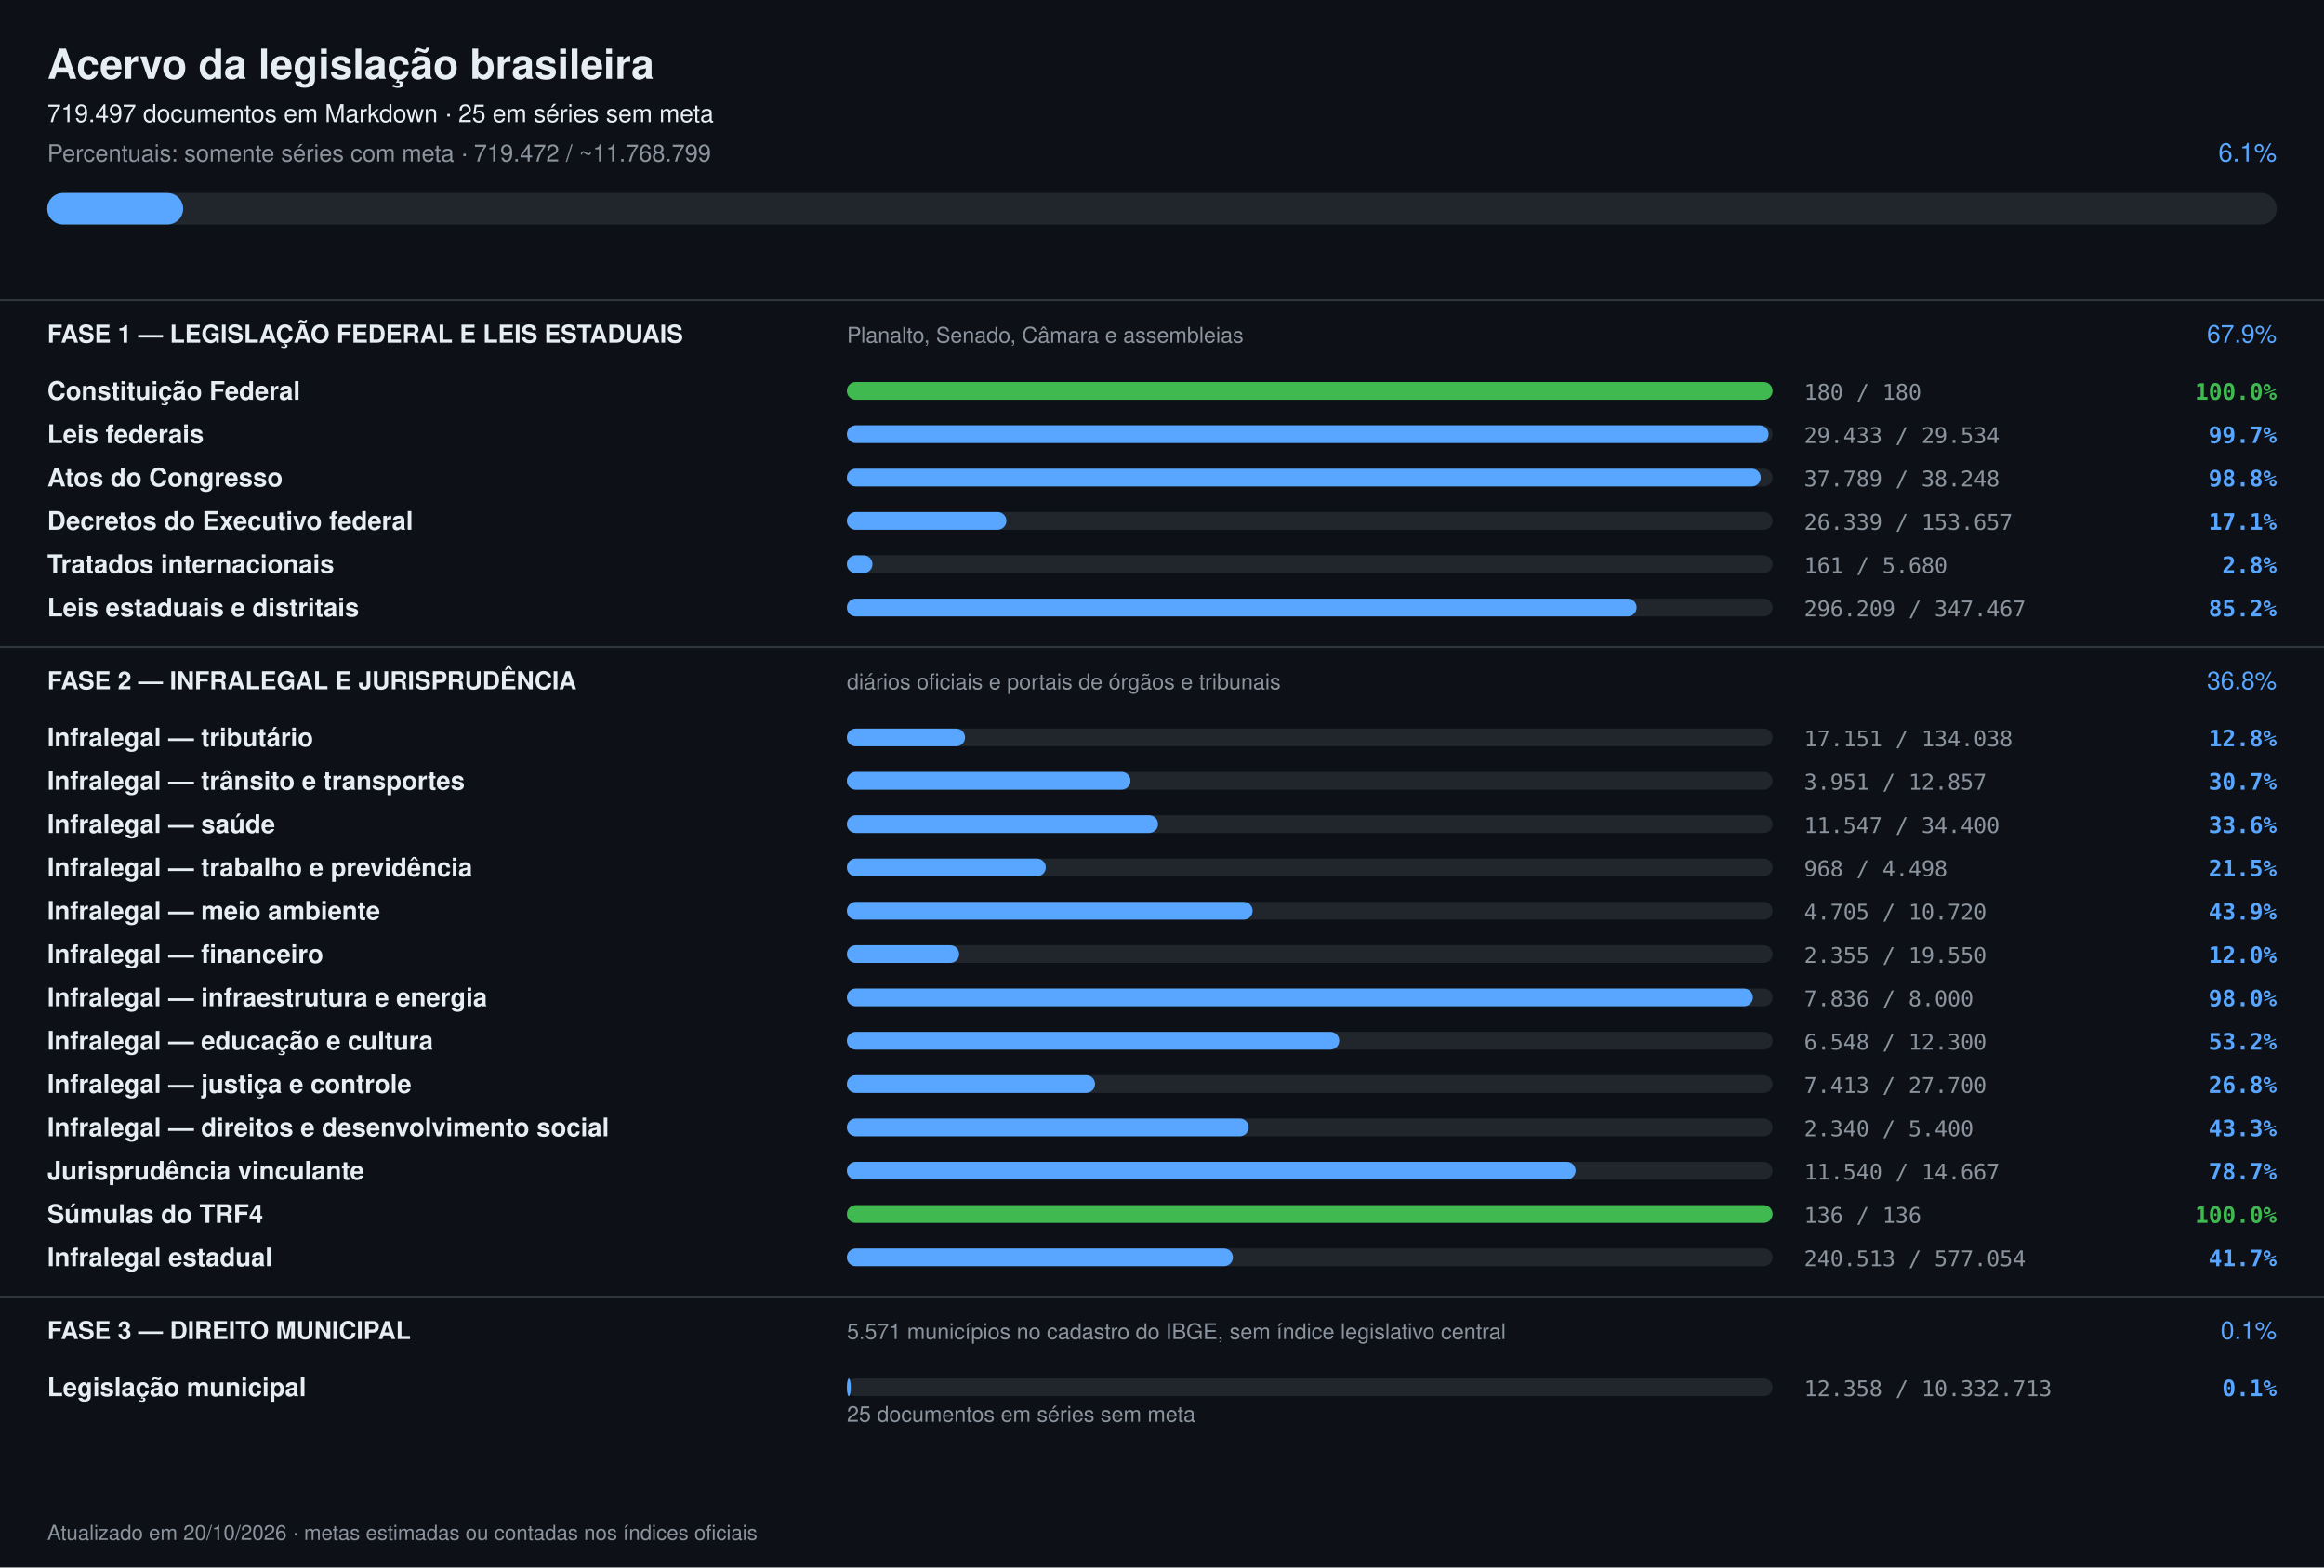
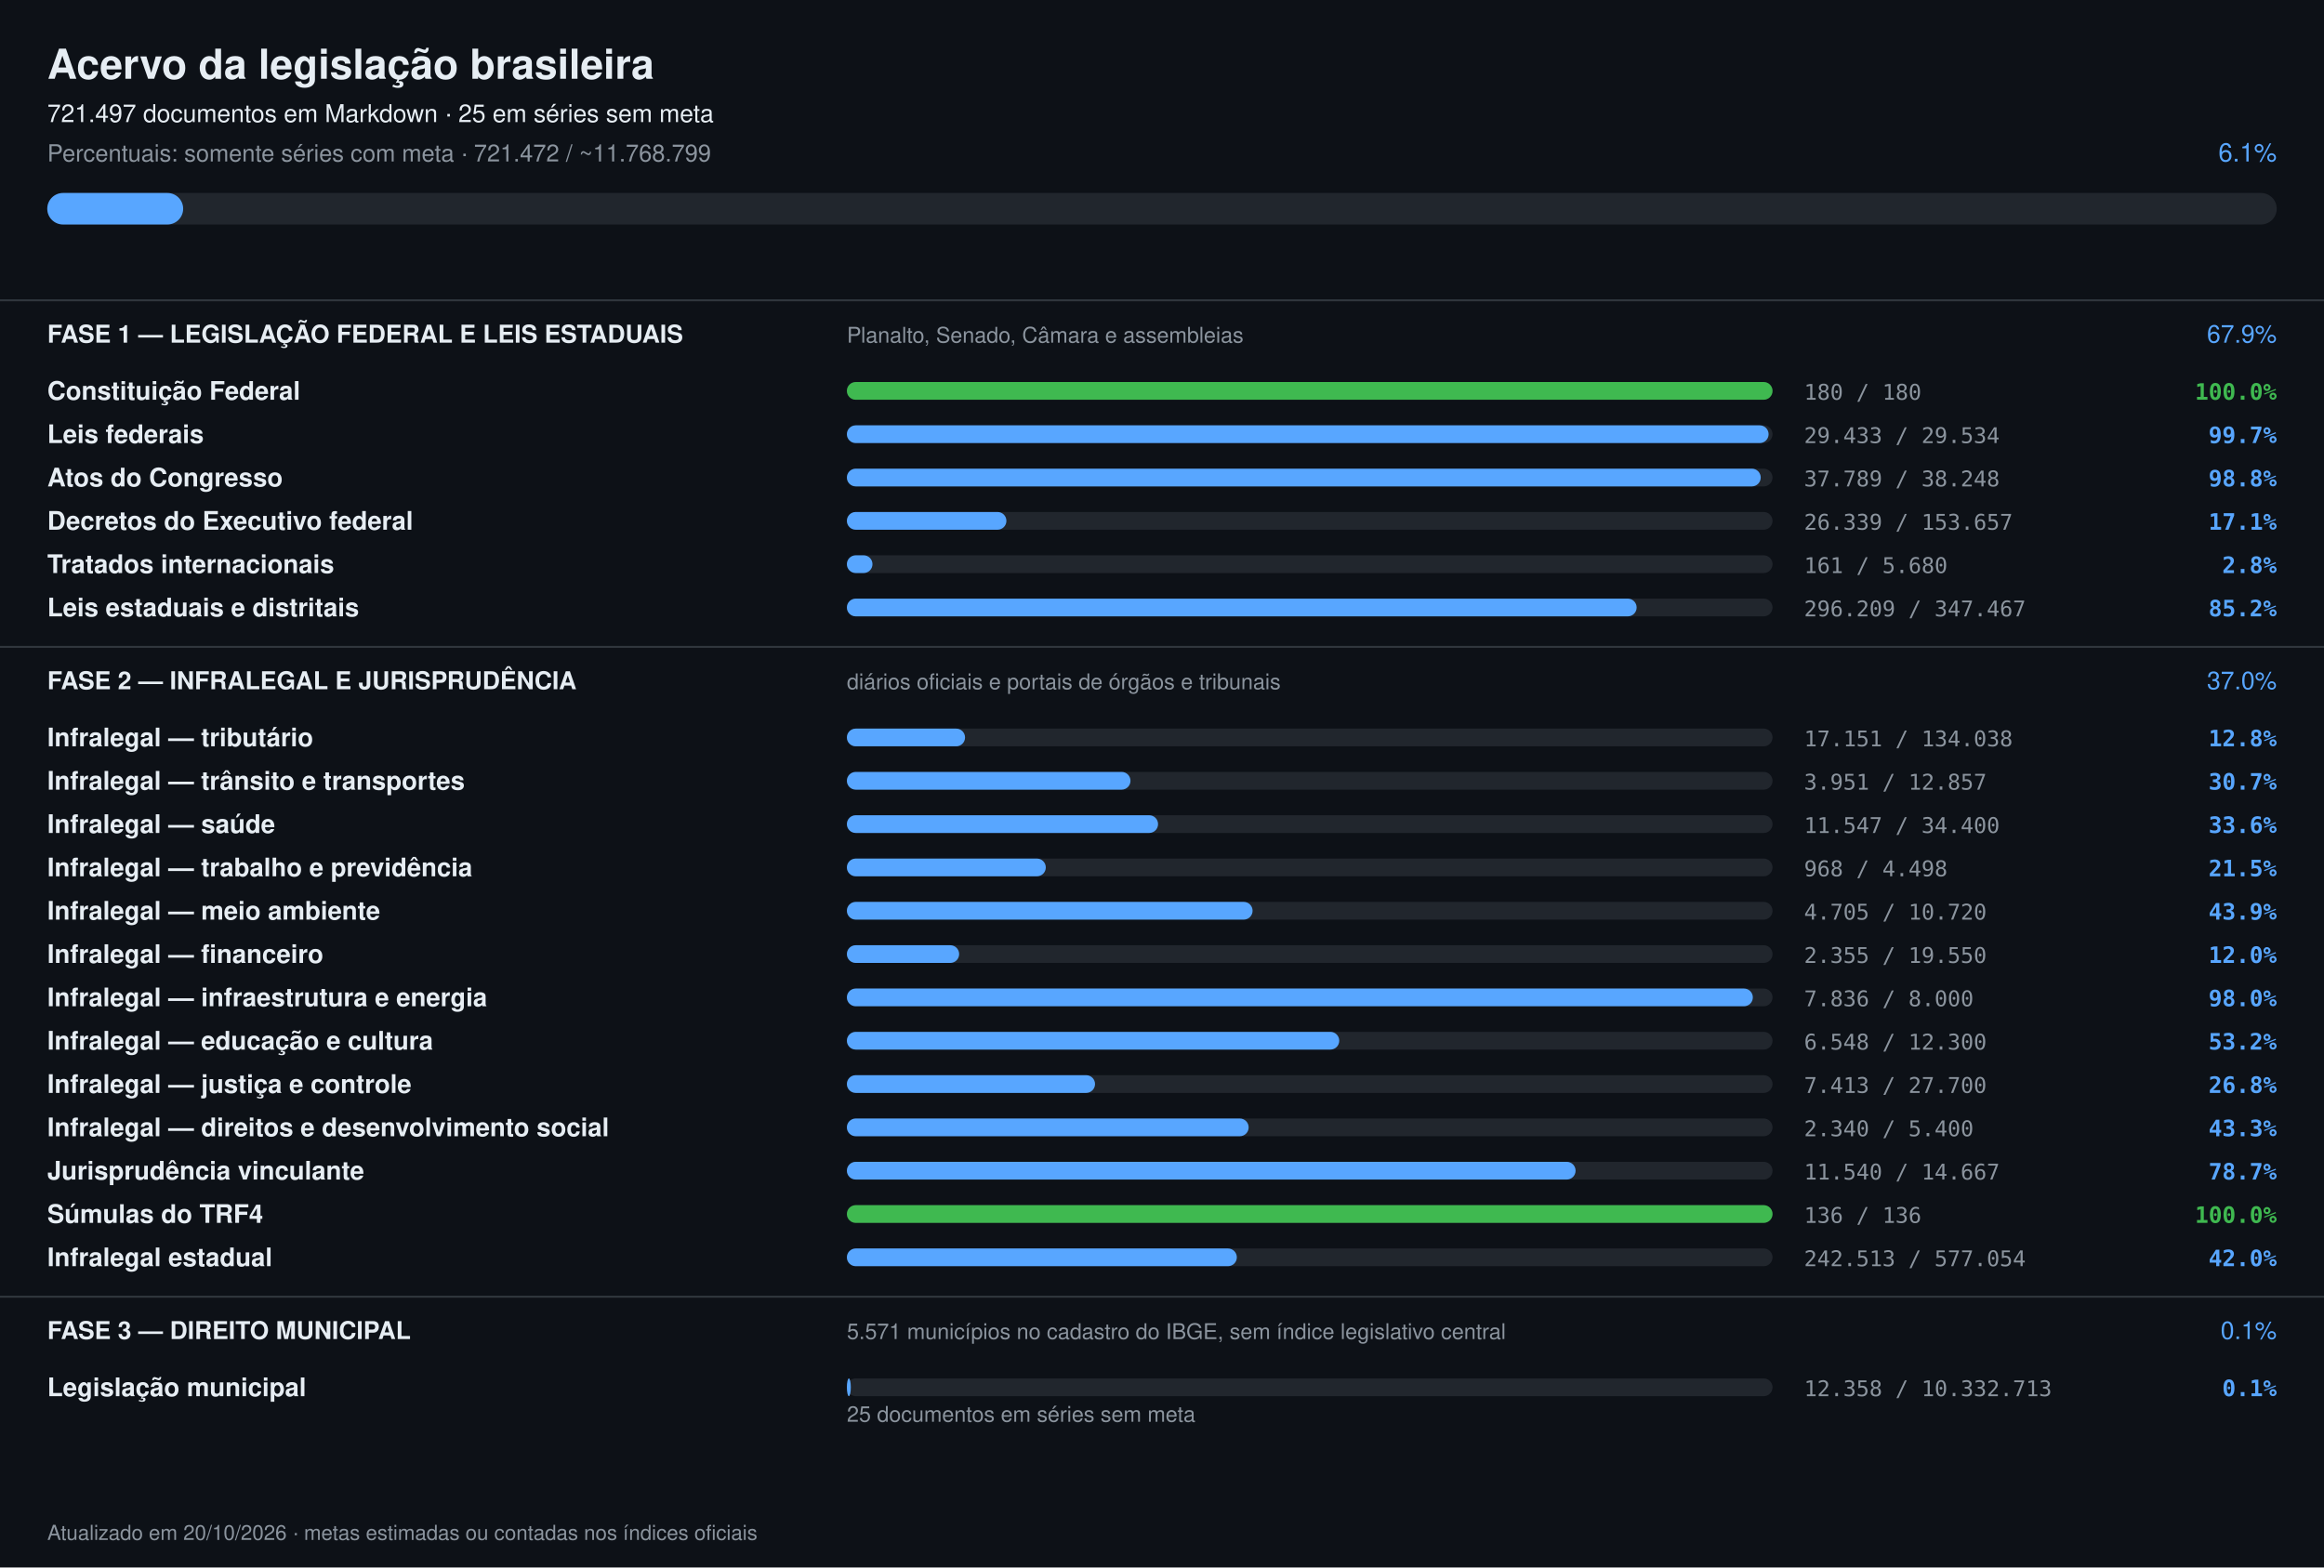
<svg xmlns="http://www.w3.org/2000/svg" width="1180" height="796" viewBox="0 0 1180 796" font-family="-apple-system,Segoe UI,Helvetica,Arial,sans-serif">
  <rect width="1180" height="796" fill="#0d1117" />
  <text x="24" y="40" font-size="21" font-weight="700" fill="#e6edf3">Acervo da legislação brasileira</text>
-   <text x="24" y="62" font-size="12.5" fill="#e6edf3">719.497 documentos em Markdown · 25 em séries sem meta</text>
-   <text x="24" y="82" font-size="12" fill="#8b949e">Percentuais: somente séries com meta · 719.472 / ~11.768.799</text>
+   <text x="24" y="62" font-size="12.5" fill="#e6edf3">721.497 documentos em Markdown · 25 em séries sem meta</text>
+   <text x="24" y="82" font-size="12" fill="#8b949e">Percentuais: somente séries com meta · 721.472 / ~11.768.799</text>
  <text x="1156" y="82" font-size="13" text-anchor="end" fill="#58a6ff">6.1%</text>
  <rect x="24" y="98" width="1132" height="16" rx="8" fill="#21262d" />
  <rect x="24" y="98" width="69" height="16" rx="8" fill="#58a6ff" />
  <rect x="0" y="152" width="1180" height="1" fill="#30363d" />
  <text x="24" y="174" font-size="12.5" font-weight="700" fill="#e6edf3">FASE 1 — LEGISLAÇÃO FEDERAL E LEIS ESTADUAIS</text>
  <text x="430" y="174" font-size="11" fill="#8b949e">Planalto, Senado, Câmara e assembleias</text>
  <text x="1156" y="174" font-size="12.5" text-anchor="end" fill="#58a6ff">67.9%</text>
  <text x="24" y="203" font-size="13" font-weight="600" fill="#e6edf3">Constituição Federal</text>
  <rect x="430" y="194" width="470" height="9" rx="4.5" fill="#21262d" />
  <rect x="430" y="194" width="470" height="9" rx="4.5" fill="#3fb950" />
  <text x="916" y="203" font-size="11" fill="#8b949e" font-family="ui-monospace,monospace">180 / 180</text>
  <text x="1156" y="203" font-size="11.5" text-anchor="end" font-weight="600" fill="#3fb950" font-family="ui-monospace,monospace">100.0%</text>
  <text x="24" y="225" font-size="13" font-weight="600" fill="#e6edf3">Leis federais</text>
  <rect x="430" y="216" width="470" height="9" rx="4.5" fill="#21262d" />
  <rect x="430" y="216" width="468" height="9" rx="4.5" fill="#58a6ff" />
  <text x="916" y="225" font-size="11" fill="#8b949e" font-family="ui-monospace,monospace">29.433 / 29.534</text>
  <text x="1156" y="225" font-size="11.5" text-anchor="end" font-weight="600" fill="#58a6ff" font-family="ui-monospace,monospace">99.7%</text>
  <text x="24" y="247" font-size="13" font-weight="600" fill="#e6edf3">Atos do Congresso</text>
  <rect x="430" y="238" width="470" height="9" rx="4.5" fill="#21262d" />
  <rect x="430" y="238" width="464" height="9" rx="4.5" fill="#58a6ff" />
  <text x="916" y="247" font-size="11" fill="#8b949e" font-family="ui-monospace,monospace">37.789 / 38.248</text>
  <text x="1156" y="247" font-size="11.5" text-anchor="end" font-weight="600" fill="#58a6ff" font-family="ui-monospace,monospace">98.8%</text>
  <text x="24" y="269" font-size="13" font-weight="600" fill="#e6edf3">Decretos do Executivo federal</text>
  <rect x="430" y="260" width="470" height="9" rx="4.5" fill="#21262d" />
  <rect x="430" y="260" width="81" height="9" rx="4.5" fill="#58a6ff" />
  <text x="916" y="269" font-size="11" fill="#8b949e" font-family="ui-monospace,monospace">26.339 / 153.657</text>
  <text x="1156" y="269" font-size="11.5" text-anchor="end" font-weight="600" fill="#58a6ff" font-family="ui-monospace,monospace">17.1%</text>
  <text x="24" y="291" font-size="13" font-weight="600" fill="#e6edf3">Tratados internacionais</text>
  <rect x="430" y="282" width="470" height="9" rx="4.5" fill="#21262d" />
  <rect x="430" y="282" width="13" height="9" rx="4.5" fill="#58a6ff" />
  <text x="916" y="291" font-size="11" fill="#8b949e" font-family="ui-monospace,monospace">161 / 5.680</text>
  <text x="1156" y="291" font-size="11.5" text-anchor="end" font-weight="600" fill="#58a6ff" font-family="ui-monospace,monospace">2.8%</text>
  <text x="24" y="313" font-size="13" font-weight="600" fill="#e6edf3">Leis estaduais e distritais</text>
  <rect x="430" y="304" width="470" height="9" rx="4.5" fill="#21262d" />
  <rect x="430" y="304" width="401" height="9" rx="4.5" fill="#58a6ff" />
  <text x="916" y="313" font-size="11" fill="#8b949e" font-family="ui-monospace,monospace">296.209 / 347.467</text>
  <text x="1156" y="313" font-size="11.5" text-anchor="end" font-weight="600" fill="#58a6ff" font-family="ui-monospace,monospace">85.2%</text>
  <rect x="0" y="328" width="1180" height="1" fill="#30363d" />
  <text x="24" y="350" font-size="12.5" font-weight="700" fill="#e6edf3">FASE 2 — INFRALEGAL E JURISPRUDÊNCIA</text>
  <text x="430" y="350" font-size="11" fill="#8b949e">diários oficiais e portais de órgãos e tribunais</text>
-   <text x="1156" y="350" font-size="12.5" text-anchor="end" fill="#58a6ff">36.8%</text>
+   <text x="1156" y="350" font-size="12.5" text-anchor="end" fill="#58a6ff">37.0%</text>
  <text x="24" y="379" font-size="13" font-weight="600" fill="#e6edf3">Infralegal — tributário</text>
  <rect x="430" y="370" width="470" height="9" rx="4.5" fill="#21262d" />
  <rect x="430" y="370" width="60" height="9" rx="4.5" fill="#58a6ff" />
  <text x="916" y="379" font-size="11" fill="#8b949e" font-family="ui-monospace,monospace">17.151 / 134.038</text>
  <text x="1156" y="379" font-size="11.5" text-anchor="end" font-weight="600" fill="#58a6ff" font-family="ui-monospace,monospace">12.8%</text>
  <text x="24" y="401" font-size="13" font-weight="600" fill="#e6edf3">Infralegal — trânsito e transportes</text>
  <rect x="430" y="392" width="470" height="9" rx="4.5" fill="#21262d" />
  <rect x="430" y="392" width="144" height="9" rx="4.5" fill="#58a6ff" />
  <text x="916" y="401" font-size="11" fill="#8b949e" font-family="ui-monospace,monospace">3.951 / 12.857</text>
  <text x="1156" y="401" font-size="11.5" text-anchor="end" font-weight="600" fill="#58a6ff" font-family="ui-monospace,monospace">30.7%</text>
  <text x="24" y="423" font-size="13" font-weight="600" fill="#e6edf3">Infralegal — saúde</text>
  <rect x="430" y="414" width="470" height="9" rx="4.5" fill="#21262d" />
  <rect x="430" y="414" width="158" height="9" rx="4.5" fill="#58a6ff" />
  <text x="916" y="423" font-size="11" fill="#8b949e" font-family="ui-monospace,monospace">11.547 / 34.400</text>
  <text x="1156" y="423" font-size="11.5" text-anchor="end" font-weight="600" fill="#58a6ff" font-family="ui-monospace,monospace">33.6%</text>
  <text x="24" y="445" font-size="13" font-weight="600" fill="#e6edf3">Infralegal — trabalho e previdência</text>
  <rect x="430" y="436" width="470" height="9" rx="4.5" fill="#21262d" />
  <rect x="430" y="436" width="101" height="9" rx="4.5" fill="#58a6ff" />
  <text x="916" y="445" font-size="11" fill="#8b949e" font-family="ui-monospace,monospace">968 / 4.498</text>
  <text x="1156" y="445" font-size="11.5" text-anchor="end" font-weight="600" fill="#58a6ff" font-family="ui-monospace,monospace">21.5%</text>
  <text x="24" y="467" font-size="13" font-weight="600" fill="#e6edf3">Infralegal — meio ambiente</text>
  <rect x="430" y="458" width="470" height="9" rx="4.5" fill="#21262d" />
  <rect x="430" y="458" width="206" height="9" rx="4.5" fill="#58a6ff" />
  <text x="916" y="467" font-size="11" fill="#8b949e" font-family="ui-monospace,monospace">4.705 / 10.720</text>
  <text x="1156" y="467" font-size="11.5" text-anchor="end" font-weight="600" fill="#58a6ff" font-family="ui-monospace,monospace">43.9%</text>
  <text x="24" y="489" font-size="13" font-weight="600" fill="#e6edf3">Infralegal — financeiro</text>
  <rect x="430" y="480" width="470" height="9" rx="4.5" fill="#21262d" />
  <rect x="430" y="480" width="57" height="9" rx="4.5" fill="#58a6ff" />
  <text x="916" y="489" font-size="11" fill="#8b949e" font-family="ui-monospace,monospace">2.355 / 19.550</text>
  <text x="1156" y="489" font-size="11.5" text-anchor="end" font-weight="600" fill="#58a6ff" font-family="ui-monospace,monospace">12.0%</text>
  <text x="24" y="511" font-size="13" font-weight="600" fill="#e6edf3">Infralegal — infraestrutura e energia</text>
  <rect x="430" y="502" width="470" height="9" rx="4.5" fill="#21262d" />
  <rect x="430" y="502" width="460" height="9" rx="4.5" fill="#58a6ff" />
  <text x="916" y="511" font-size="11" fill="#8b949e" font-family="ui-monospace,monospace">7.836 / 8.000</text>
  <text x="1156" y="511" font-size="11.5" text-anchor="end" font-weight="600" fill="#58a6ff" font-family="ui-monospace,monospace">98.0%</text>
  <text x="24" y="533" font-size="13" font-weight="600" fill="#e6edf3">Infralegal — educação e cultura</text>
  <rect x="430" y="524" width="470" height="9" rx="4.5" fill="#21262d" />
  <rect x="430" y="524" width="250" height="9" rx="4.5" fill="#58a6ff" />
  <text x="916" y="533" font-size="11" fill="#8b949e" font-family="ui-monospace,monospace">6.548 / 12.300</text>
  <text x="1156" y="533" font-size="11.5" text-anchor="end" font-weight="600" fill="#58a6ff" font-family="ui-monospace,monospace">53.2%</text>
  <text x="24" y="555" font-size="13" font-weight="600" fill="#e6edf3">Infralegal — justiça e controle</text>
  <rect x="430" y="546" width="470" height="9" rx="4.5" fill="#21262d" />
  <rect x="430" y="546" width="126" height="9" rx="4.5" fill="#58a6ff" />
  <text x="916" y="555" font-size="11" fill="#8b949e" font-family="ui-monospace,monospace">7.413 / 27.700</text>
  <text x="1156" y="555" font-size="11.5" text-anchor="end" font-weight="600" fill="#58a6ff" font-family="ui-monospace,monospace">26.8%</text>
  <text x="24" y="577" font-size="13" font-weight="600" fill="#e6edf3">Infralegal — direitos e desenvolvimento social</text>
  <rect x="430" y="568" width="470" height="9" rx="4.5" fill="#21262d" />
  <rect x="430" y="568" width="204" height="9" rx="4.5" fill="#58a6ff" />
  <text x="916" y="577" font-size="11" fill="#8b949e" font-family="ui-monospace,monospace">2.340 / 5.400</text>
  <text x="1156" y="577" font-size="11.5" text-anchor="end" font-weight="600" fill="#58a6ff" font-family="ui-monospace,monospace">43.3%</text>
  <text x="24" y="599" font-size="13" font-weight="600" fill="#e6edf3">Jurisprudência vinculante</text>
  <rect x="430" y="590" width="470" height="9" rx="4.5" fill="#21262d" />
  <rect x="430" y="590" width="370" height="9" rx="4.5" fill="#58a6ff" />
  <text x="916" y="599" font-size="11" fill="#8b949e" font-family="ui-monospace,monospace">11.540 / 14.667</text>
  <text x="1156" y="599" font-size="11.5" text-anchor="end" font-weight="600" fill="#58a6ff" font-family="ui-monospace,monospace">78.7%</text>
  <text x="24" y="621" font-size="13" font-weight="600" fill="#e6edf3">Súmulas do TRF4</text>
  <rect x="430" y="612" width="470" height="9" rx="4.5" fill="#21262d" />
  <rect x="430" y="612" width="470" height="9" rx="4.5" fill="#3fb950" />
  <text x="916" y="621" font-size="11" fill="#8b949e" font-family="ui-monospace,monospace">136 / 136</text>
  <text x="1156" y="621" font-size="11.5" text-anchor="end" font-weight="600" fill="#3fb950" font-family="ui-monospace,monospace">100.0%</text>
  <text x="24" y="643" font-size="13" font-weight="600" fill="#e6edf3">Infralegal estadual</text>
  <rect x="430" y="634" width="470" height="9" rx="4.5" fill="#21262d" />
-   <rect x="430" y="634" width="196" height="9" rx="4.5" fill="#58a6ff" />
-   <text x="916" y="643" font-size="11" fill="#8b949e" font-family="ui-monospace,monospace">240.513 / 577.054</text>
-   <text x="1156" y="643" font-size="11.5" text-anchor="end" font-weight="600" fill="#58a6ff" font-family="ui-monospace,monospace">41.7%</text>
+   <rect x="430" y="634" width="198" height="9" rx="4.5" fill="#58a6ff" />
+   <text x="916" y="643" font-size="11" fill="#8b949e" font-family="ui-monospace,monospace">242.513 / 577.054</text>
+   <text x="1156" y="643" font-size="11.5" text-anchor="end" font-weight="600" fill="#58a6ff" font-family="ui-monospace,monospace">42.0%</text>
  <rect x="0" y="658" width="1180" height="1" fill="#30363d" />
  <text x="24" y="680" font-size="12.5" font-weight="700" fill="#e6edf3">FASE 3 — DIREITO MUNICIPAL</text>
  <text x="430" y="680" font-size="11" fill="#8b949e">5.571 municípios no cadastro do IBGE, sem índice legislativo central</text>
  <text x="1156" y="680" font-size="12.5" text-anchor="end" fill="#58a6ff">0.1%</text>
  <text x="24" y="709" font-size="13" font-weight="600" fill="#e6edf3">Legislação municipal</text>
  <rect x="430" y="700" width="470" height="9" rx="4.5" fill="#21262d" />
  <rect x="430" y="700" width="2" height="9" rx="4.5" fill="#58a6ff" />
  <text x="916" y="709" font-size="11" fill="#8b949e" font-family="ui-monospace,monospace">12.358 / 10.332.713</text>
  <text x="1156" y="709" font-size="11.5" text-anchor="end" font-weight="600" fill="#58a6ff" font-family="ui-monospace,monospace">0.1%</text>
  <text x="430" y="722" font-size="11" fill="#8b949e">25 documentos em séries sem meta</text>
  <text x="24" y="782" font-size="10.5" fill="#8b949e">Atualizado em 20/10/2026 · metas estimadas ou contadas nos índices oficiais</text>
</svg>
